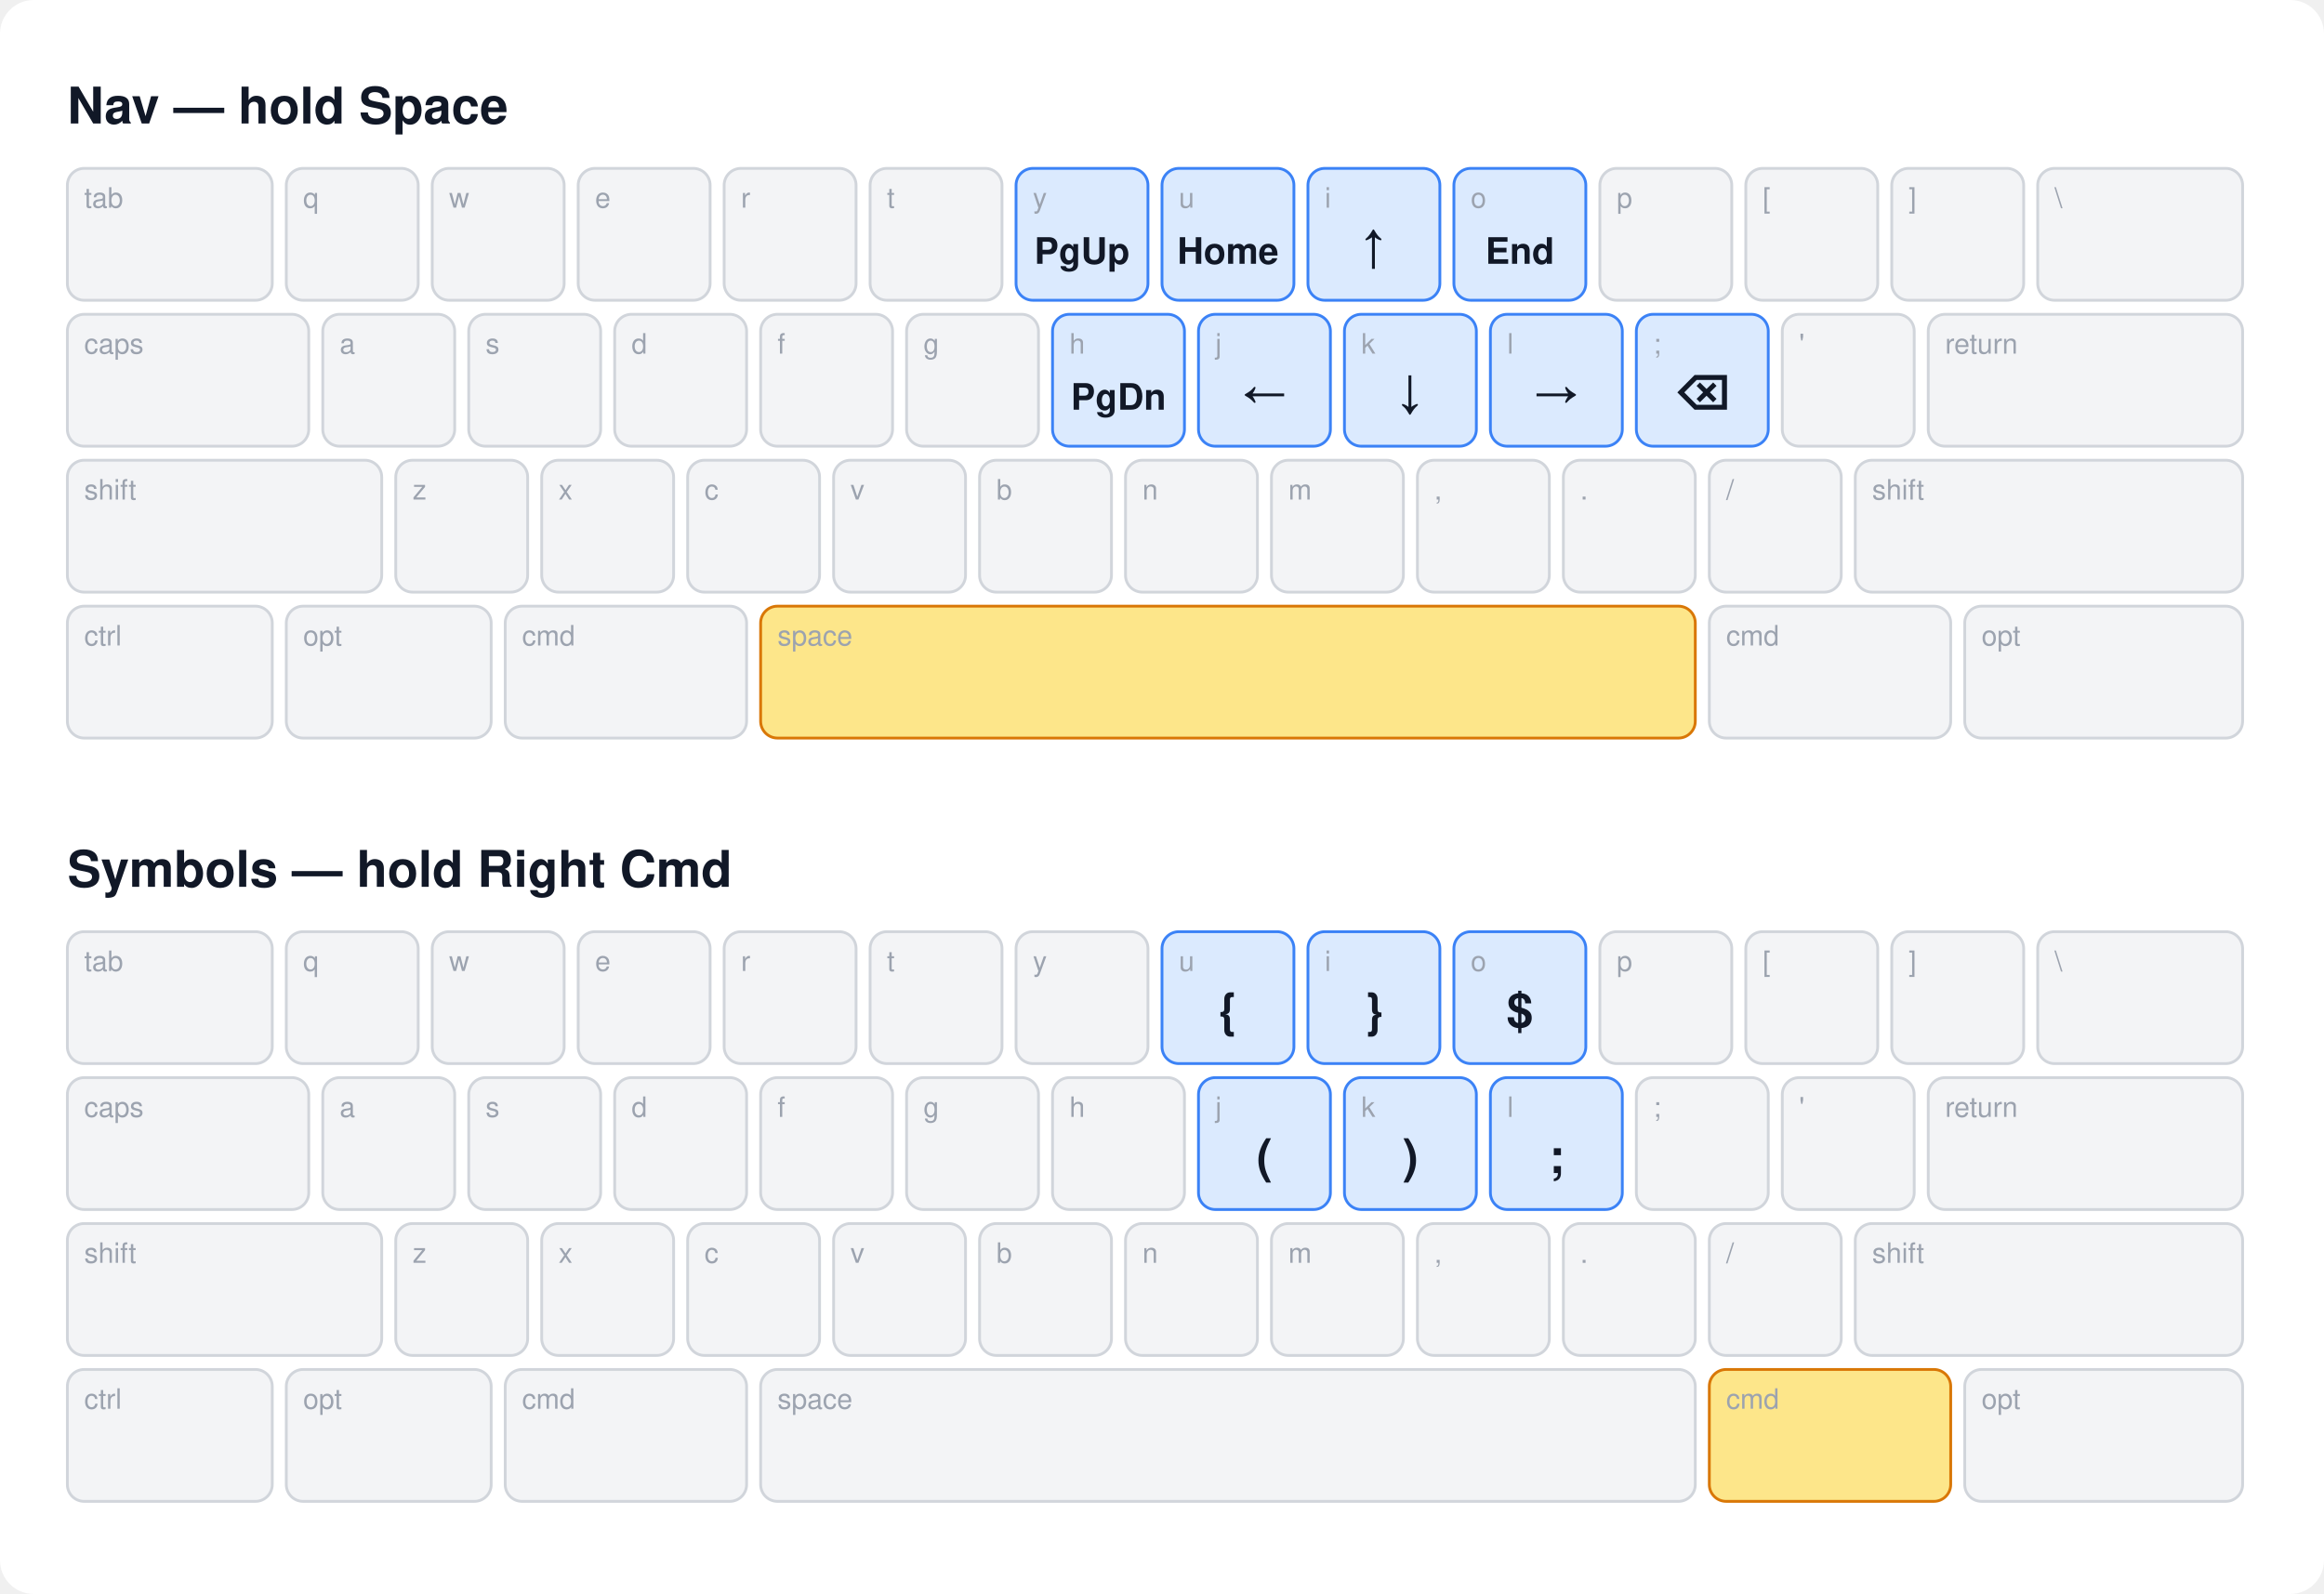
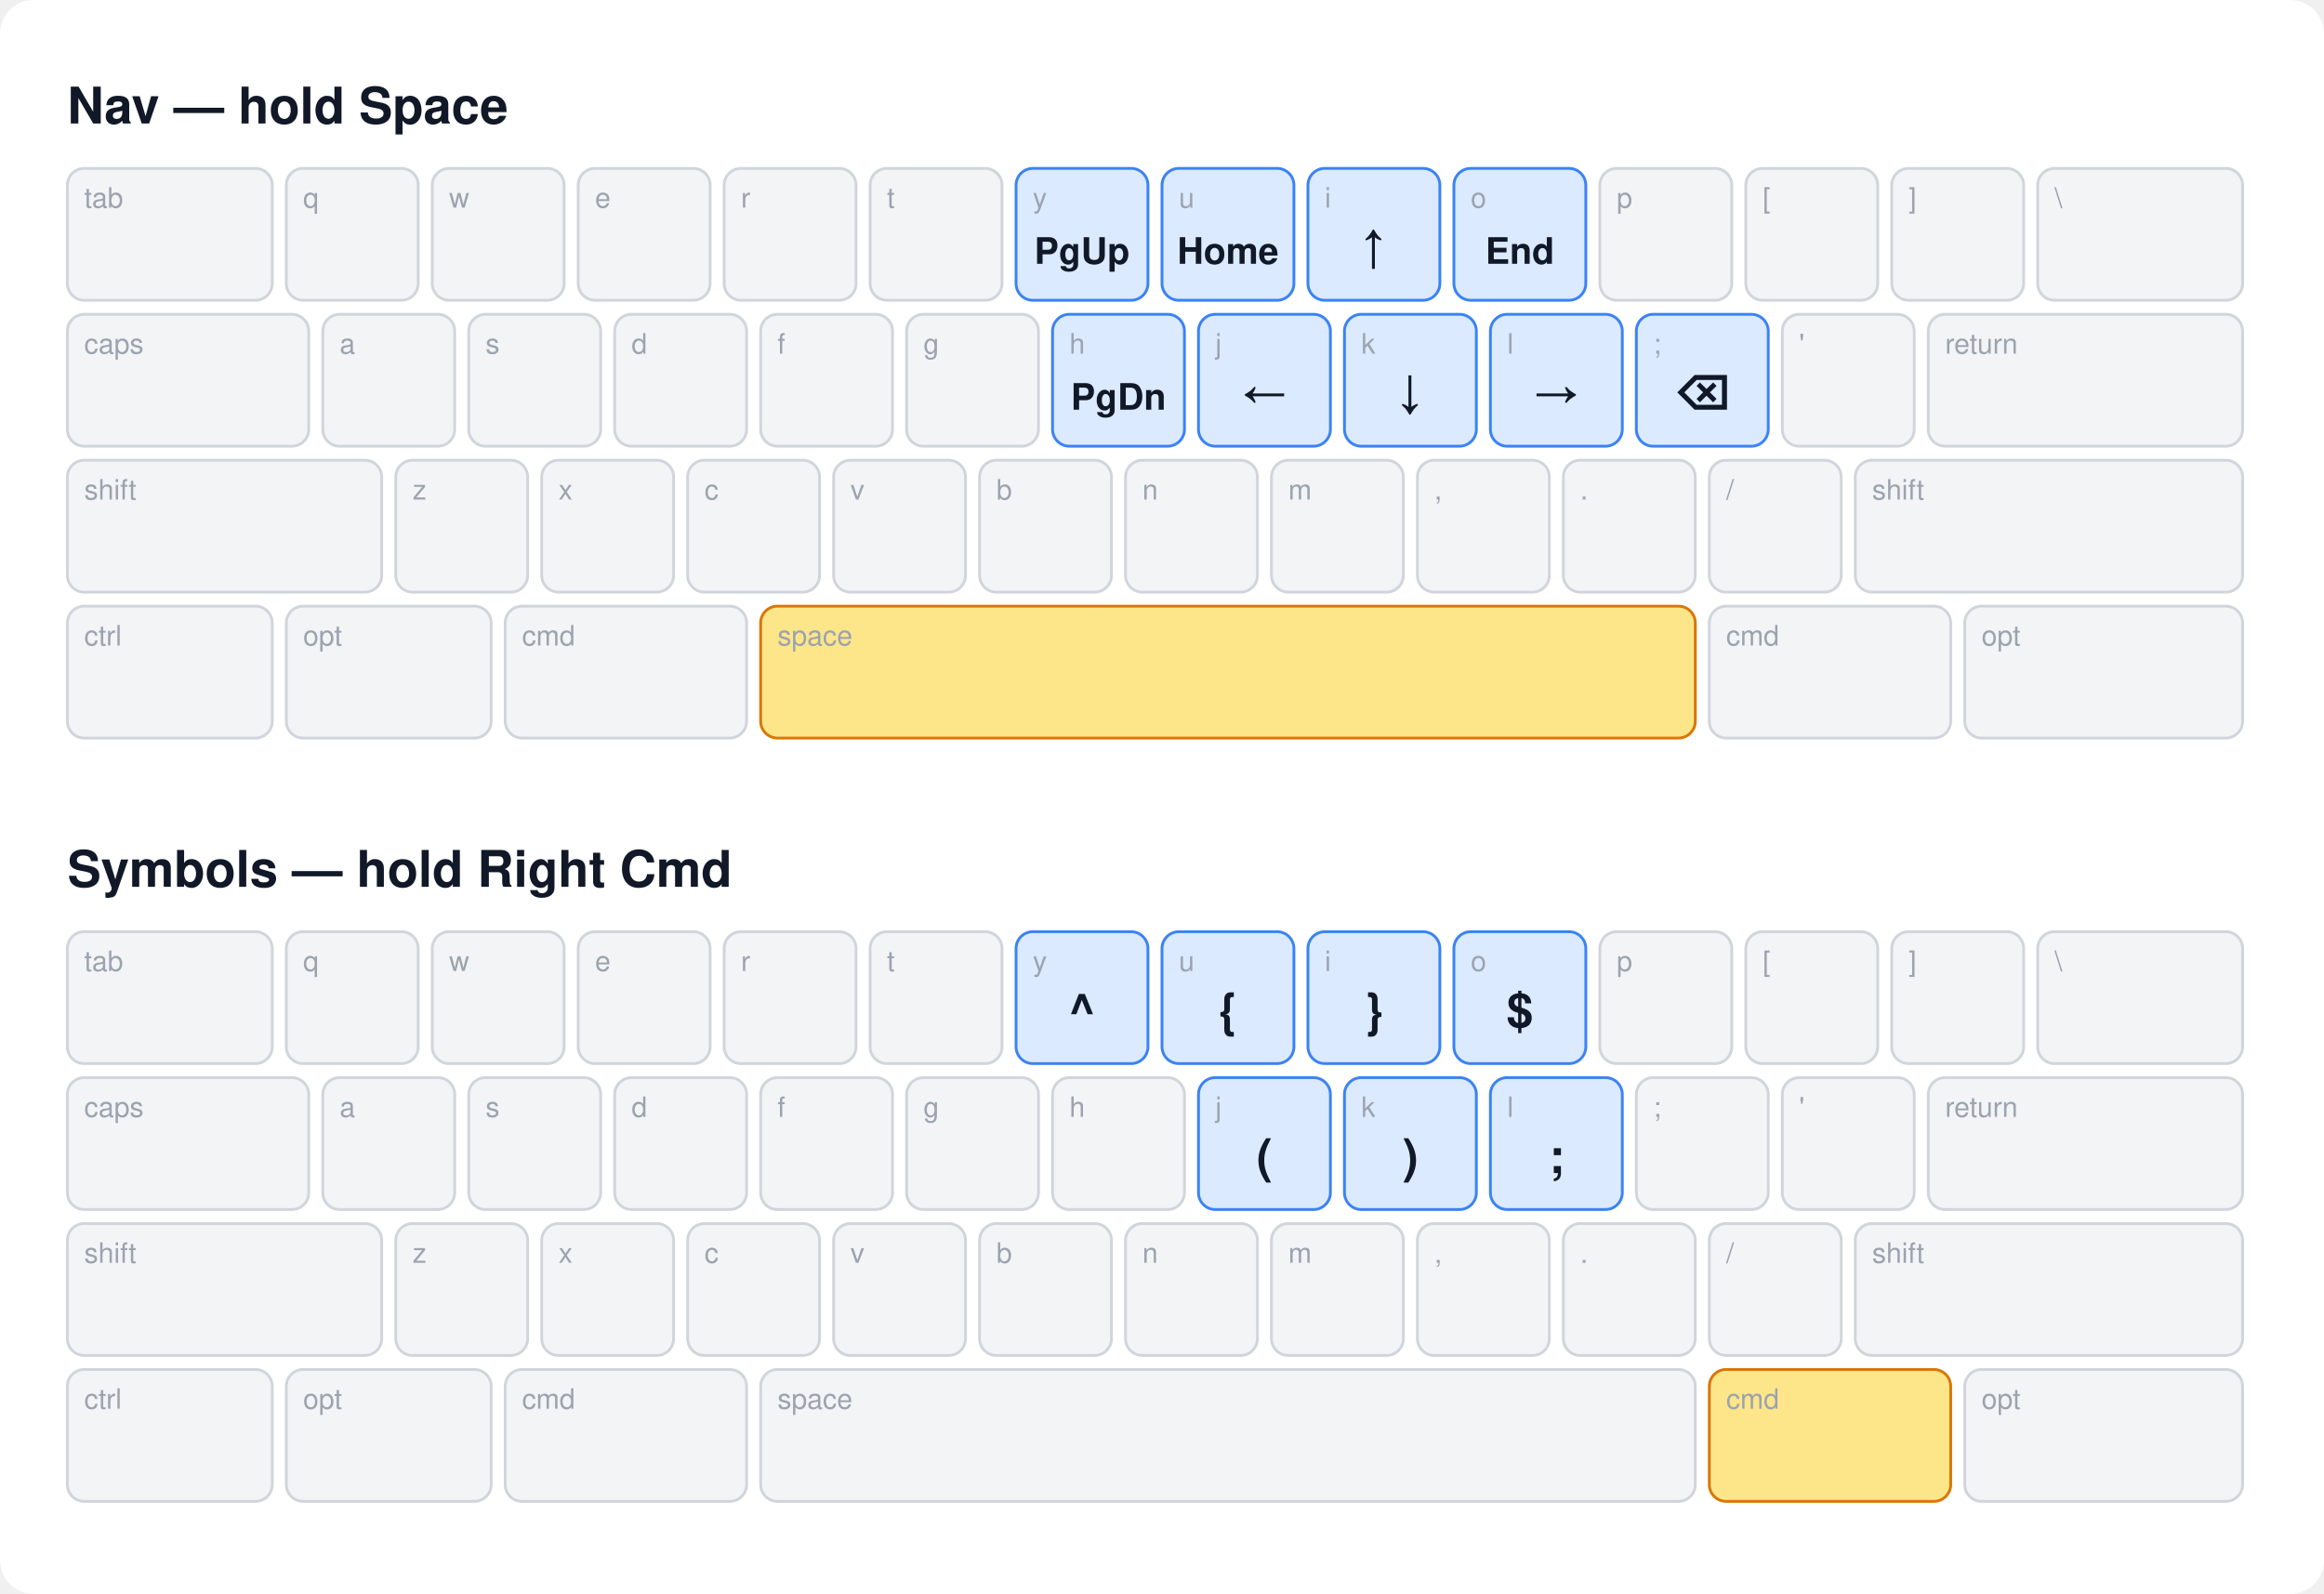
<svg xmlns="http://www.w3.org/2000/svg" width="828" height="568" viewBox="0 0 828 568" font-family="-apple-system, Helvetica, Arial, sans-serif">
  <style>
  .bg { fill: #ffffff; }
  .key { fill: #f3f4f6; stroke: #d1d5db; }
  .on { fill: #dbeafe; stroke: #3b82f6; }
  .hold { fill: #fde68a; stroke: #d97706; }
  .legend { fill: #9ca3af; font-size: 10px; }
  .action { fill: #111827; font-size: 17px; font-weight: 600; }
  .small { font-size: 13px; }
  .title { fill: #111827; font-size: 18px; font-weight: 700; }
  @media (prefers-color-scheme: dark) {
    .bg { fill: #0d1117; }
    .key { fill: #161b22; stroke: #30363d; }
    .on { fill: #1e3a5f; stroke: #58a6ff; }
    .hold { fill: #5c4310; stroke: #d29922; }
    .legend { fill: #7d8590; }
    .action, .title { fill: #e6edf3; }
  }
</style>
  <rect class="bg" width="828" height="568" rx="12" />
  <text class="title" x="24" y="44">Nav — hold Space</text>
  <rect class="key" x="24" y="60" width="73.0" height="47" rx="6" />
  <text class="legend" x="30" y="74">tab</text>
  <rect class="key" x="102.0" y="60" width="47" height="47" rx="6" />
  <text class="legend" x="108.0" y="74">q</text>
  <rect class="key" x="154.0" y="60" width="47" height="47" rx="6" />
  <text class="legend" x="160.0" y="74">w</text>
  <rect class="key" x="206.0" y="60" width="47" height="47" rx="6" />
  <text class="legend" x="212.0" y="74">e</text>
  <rect class="key" x="258.0" y="60" width="47" height="47" rx="6" />
  <text class="legend" x="264.0" y="74">r</text>
  <rect class="key" x="310.0" y="60" width="47" height="47" rx="6" />
  <text class="legend" x="316.0" y="74">t</text>
  <rect class="on" x="362.0" y="60" width="47" height="47" rx="6" />
  <text class="legend" x="368.0" y="74">y</text>
  <text class="action small" x="385.5" y="94" text-anchor="middle">PgUp</text>
  <rect class="on" x="414.0" y="60" width="47" height="47" rx="6" />
  <text class="legend" x="420.0" y="74">u</text>
  <text class="action small" x="437.5" y="94" text-anchor="middle">Home</text>
  <rect class="on" x="466.0" y="60" width="47" height="47" rx="6" />
  <text class="legend" x="472.0" y="74">i</text>
  <text class="action" x="489.5" y="94" text-anchor="middle">↑</text>
  <rect class="on" x="518.0" y="60" width="47" height="47" rx="6" />
  <text class="legend" x="524.0" y="74">o</text>
  <text class="action small" x="541.5" y="94" text-anchor="middle">End</text>
  <rect class="key" x="570.0" y="60" width="47" height="47" rx="6" />
  <text class="legend" x="576.0" y="74">p</text>
  <rect class="key" x="622.0" y="60" width="47" height="47" rx="6" />
  <text class="legend" x="628.0" y="74">[</text>
  <rect class="key" x="674.0" y="60" width="47" height="47" rx="6" />
  <text class="legend" x="680.0" y="74">]</text>
  <rect class="key" x="726.0" y="60" width="73.0" height="47" rx="6" />
  <text class="legend" x="732.0" y="74">\</text>
  <rect class="key" x="24" y="112" width="86.0" height="47" rx="6" />
  <text class="legend" x="30" y="126">caps</text>
  <rect class="key" x="115.0" y="112" width="47" height="47" rx="6" />
  <text class="legend" x="121.0" y="126">a</text>
  <rect class="key" x="167.0" y="112" width="47" height="47" rx="6" />
  <text class="legend" x="173.0" y="126">s</text>
  <rect class="key" x="219.0" y="112" width="47" height="47" rx="6" />
  <text class="legend" x="225.0" y="126">d</text>
  <rect class="key" x="271.0" y="112" width="47" height="47" rx="6" />
  <text class="legend" x="277.0" y="126">f</text>
  <rect class="key" x="323.0" y="112" width="47" height="47" rx="6" />
  <text class="legend" x="329.0" y="126">g</text>
  <rect class="on" x="375.0" y="112" width="47" height="47" rx="6" />
  <text class="legend" x="381.0" y="126">h</text>
  <text class="action small" x="398.5" y="146" text-anchor="middle">PgDn</text>
  <rect class="on" x="427.0" y="112" width="47" height="47" rx="6" />
  <text class="legend" x="433.0" y="126">j</text>
  <text class="action" x="450.5" y="146" text-anchor="middle">←</text>
  <rect class="on" x="479.0" y="112" width="47" height="47" rx="6" />
  <text class="legend" x="485.0" y="126">k</text>
  <text class="action" x="502.5" y="146" text-anchor="middle">↓</text>
  <rect class="on" x="531.0" y="112" width="47" height="47" rx="6" />
  <text class="legend" x="537.0" y="126">l</text>
  <text class="action" x="554.5" y="146" text-anchor="middle">→</text>
  <rect class="on" x="583.0" y="112" width="47" height="47" rx="6" />
  <text class="legend" x="589.0" y="126">;</text>
  <text class="action" x="606.5" y="146" text-anchor="middle">⌫</text>
  <rect class="key" x="635.0" y="112" width="47" height="47" rx="6" />
  <text class="legend" x="641.0" y="126">'</text>
  <rect class="key" x="687.0" y="112" width="112.0" height="47" rx="6" />
  <text class="legend" x="693.0" y="126">return</text>
  <rect class="key" x="24" y="164" width="112.0" height="47" rx="6" />
  <text class="legend" x="30" y="178">shift</text>
  <rect class="key" x="141.0" y="164" width="47" height="47" rx="6" />
  <text class="legend" x="147.0" y="178">z</text>
  <rect class="key" x="193.0" y="164" width="47" height="47" rx="6" />
  <text class="legend" x="199.0" y="178">x</text>
  <rect class="key" x="245.0" y="164" width="47" height="47" rx="6" />
  <text class="legend" x="251.0" y="178">c</text>
  <rect class="key" x="297.0" y="164" width="47" height="47" rx="6" />
  <text class="legend" x="303.0" y="178">v</text>
  <rect class="key" x="349.0" y="164" width="47" height="47" rx="6" />
  <text class="legend" x="355.0" y="178">b</text>
  <rect class="key" x="401.0" y="164" width="47" height="47" rx="6" />
  <text class="legend" x="407.0" y="178">n</text>
  <rect class="key" x="453.0" y="164" width="47" height="47" rx="6" />
  <text class="legend" x="459.0" y="178">m</text>
  <rect class="key" x="505.0" y="164" width="47" height="47" rx="6" />
  <text class="legend" x="511.0" y="178">,</text>
  <rect class="key" x="557.0" y="164" width="47" height="47" rx="6" />
  <text class="legend" x="563.0" y="178">.</text>
  <rect class="key" x="609.0" y="164" width="47" height="47" rx="6" />
  <text class="legend" x="615.0" y="178">/</text>
  <rect class="key" x="661.0" y="164" width="138.0" height="47" rx="6" />
  <text class="legend" x="667.0" y="178">shift</text>
  <rect class="key" x="24" y="216" width="73.0" height="47" rx="6" />
  <text class="legend" x="30" y="230">ctrl</text>
  <rect class="key" x="102.0" y="216" width="73.0" height="47" rx="6" />
  <text class="legend" x="108.0" y="230">opt</text>
  <rect class="key" x="180.0" y="216" width="86.0" height="47" rx="6" />
  <text class="legend" x="186.0" y="230">cmd</text>
  <rect class="hold" x="271.0" y="216" width="333.0" height="47" rx="6" />
  <text class="legend" x="277.0" y="230">space</text>
  <rect class="key" x="609.0" y="216" width="86.0" height="47" rx="6" />
  <text class="legend" x="615.0" y="230">cmd</text>
  <rect class="key" x="700.0" y="216" width="99" height="47" rx="6" />
  <text class="legend" x="706.0" y="230">opt</text>
  <text class="title" x="24" y="316">Symbols — hold Right Cmd</text>
  <rect class="key" x="24" y="332" width="73.0" height="47" rx="6" />
  <text class="legend" x="30" y="346">tab</text>
  <rect class="key" x="102.0" y="332" width="47" height="47" rx="6" />
  <text class="legend" x="108.0" y="346">q</text>
  <rect class="key" x="154.0" y="332" width="47" height="47" rx="6" />
  <text class="legend" x="160.0" y="346">w</text>
  <rect class="key" x="206.0" y="332" width="47" height="47" rx="6" />
  <text class="legend" x="212.0" y="346">e</text>
  <rect class="key" x="258.0" y="332" width="47" height="47" rx="6" />
  <text class="legend" x="264.0" y="346">r</text>
  <rect class="key" x="310.0" y="332" width="47" height="47" rx="6" />
  <text class="legend" x="316.0" y="346">t</text>
-   <rect class="key" x="362.0" y="332" width="47" height="47" rx="6" />
+   <rect class="on" x="362.0" y="332" width="47" height="47" rx="6" />
  <text class="legend" x="368.0" y="346">y</text>
+   <text class="action" x="385.5" y="366" text-anchor="middle">^</text>
  <rect class="on" x="414.0" y="332" width="47" height="47" rx="6" />
  <text class="legend" x="420.0" y="346">u</text>
  <text class="action" x="437.5" y="366" text-anchor="middle">{</text>
  <rect class="on" x="466.0" y="332" width="47" height="47" rx="6" />
  <text class="legend" x="472.0" y="346">i</text>
  <text class="action" x="489.5" y="366" text-anchor="middle">}</text>
  <rect class="on" x="518.0" y="332" width="47" height="47" rx="6" />
  <text class="legend" x="524.0" y="346">o</text>
  <text class="action" x="541.5" y="366" text-anchor="middle">$</text>
  <rect class="key" x="570.0" y="332" width="47" height="47" rx="6" />
  <text class="legend" x="576.0" y="346">p</text>
  <rect class="key" x="622.0" y="332" width="47" height="47" rx="6" />
  <text class="legend" x="628.0" y="346">[</text>
  <rect class="key" x="674.0" y="332" width="47" height="47" rx="6" />
  <text class="legend" x="680.0" y="346">]</text>
  <rect class="key" x="726.0" y="332" width="73.0" height="47" rx="6" />
  <text class="legend" x="732.0" y="346">\</text>
  <rect class="key" x="24" y="384" width="86.0" height="47" rx="6" />
  <text class="legend" x="30" y="398">caps</text>
  <rect class="key" x="115.0" y="384" width="47" height="47" rx="6" />
  <text class="legend" x="121.0" y="398">a</text>
  <rect class="key" x="167.0" y="384" width="47" height="47" rx="6" />
  <text class="legend" x="173.0" y="398">s</text>
  <rect class="key" x="219.0" y="384" width="47" height="47" rx="6" />
  <text class="legend" x="225.0" y="398">d</text>
  <rect class="key" x="271.0" y="384" width="47" height="47" rx="6" />
  <text class="legend" x="277.0" y="398">f</text>
  <rect class="key" x="323.0" y="384" width="47" height="47" rx="6" />
  <text class="legend" x="329.0" y="398">g</text>
  <rect class="key" x="375.0" y="384" width="47" height="47" rx="6" />
  <text class="legend" x="381.0" y="398">h</text>
  <rect class="on" x="427.0" y="384" width="47" height="47" rx="6" />
  <text class="legend" x="433.0" y="398">j</text>
  <text class="action" x="450.5" y="418" text-anchor="middle">(</text>
  <rect class="on" x="479.0" y="384" width="47" height="47" rx="6" />
  <text class="legend" x="485.0" y="398">k</text>
  <text class="action" x="502.5" y="418" text-anchor="middle">)</text>
  <rect class="on" x="531.0" y="384" width="47" height="47" rx="6" />
  <text class="legend" x="537.0" y="398">l</text>
  <text class="action" x="554.5" y="418" text-anchor="middle">;</text>
  <rect class="key" x="583.0" y="384" width="47" height="47" rx="6" />
  <text class="legend" x="589.0" y="398">;</text>
  <rect class="key" x="635.0" y="384" width="47" height="47" rx="6" />
  <text class="legend" x="641.0" y="398">'</text>
  <rect class="key" x="687.0" y="384" width="112.0" height="47" rx="6" />
  <text class="legend" x="693.0" y="398">return</text>
  <rect class="key" x="24" y="436" width="112.0" height="47" rx="6" />
  <text class="legend" x="30" y="450">shift</text>
  <rect class="key" x="141.0" y="436" width="47" height="47" rx="6" />
  <text class="legend" x="147.0" y="450">z</text>
  <rect class="key" x="193.0" y="436" width="47" height="47" rx="6" />
  <text class="legend" x="199.0" y="450">x</text>
  <rect class="key" x="245.0" y="436" width="47" height="47" rx="6" />
  <text class="legend" x="251.0" y="450">c</text>
  <rect class="key" x="297.0" y="436" width="47" height="47" rx="6" />
  <text class="legend" x="303.0" y="450">v</text>
  <rect class="key" x="349.0" y="436" width="47" height="47" rx="6" />
  <text class="legend" x="355.0" y="450">b</text>
  <rect class="key" x="401.0" y="436" width="47" height="47" rx="6" />
  <text class="legend" x="407.0" y="450">n</text>
  <rect class="key" x="453.0" y="436" width="47" height="47" rx="6" />
  <text class="legend" x="459.0" y="450">m</text>
  <rect class="key" x="505.0" y="436" width="47" height="47" rx="6" />
  <text class="legend" x="511.0" y="450">,</text>
  <rect class="key" x="557.0" y="436" width="47" height="47" rx="6" />
  <text class="legend" x="563.0" y="450">.</text>
  <rect class="key" x="609.0" y="436" width="47" height="47" rx="6" />
  <text class="legend" x="615.0" y="450">/</text>
  <rect class="key" x="661.0" y="436" width="138.0" height="47" rx="6" />
  <text class="legend" x="667.0" y="450">shift</text>
  <rect class="key" x="24" y="488" width="73.0" height="47" rx="6" />
  <text class="legend" x="30" y="502">ctrl</text>
  <rect class="key" x="102.0" y="488" width="73.0" height="47" rx="6" />
  <text class="legend" x="108.0" y="502">opt</text>
  <rect class="key" x="180.0" y="488" width="86.0" height="47" rx="6" />
  <text class="legend" x="186.0" y="502">cmd</text>
  <rect class="key" x="271.0" y="488" width="333.0" height="47" rx="6" />
  <text class="legend" x="277.0" y="502">space</text>
  <rect class="hold" x="609.0" y="488" width="86.0" height="47" rx="6" />
  <text class="legend" x="615.0" y="502">cmd</text>
  <rect class="key" x="700.0" y="488" width="99" height="47" rx="6" />
  <text class="legend" x="706.0" y="502">opt</text>
</svg>
